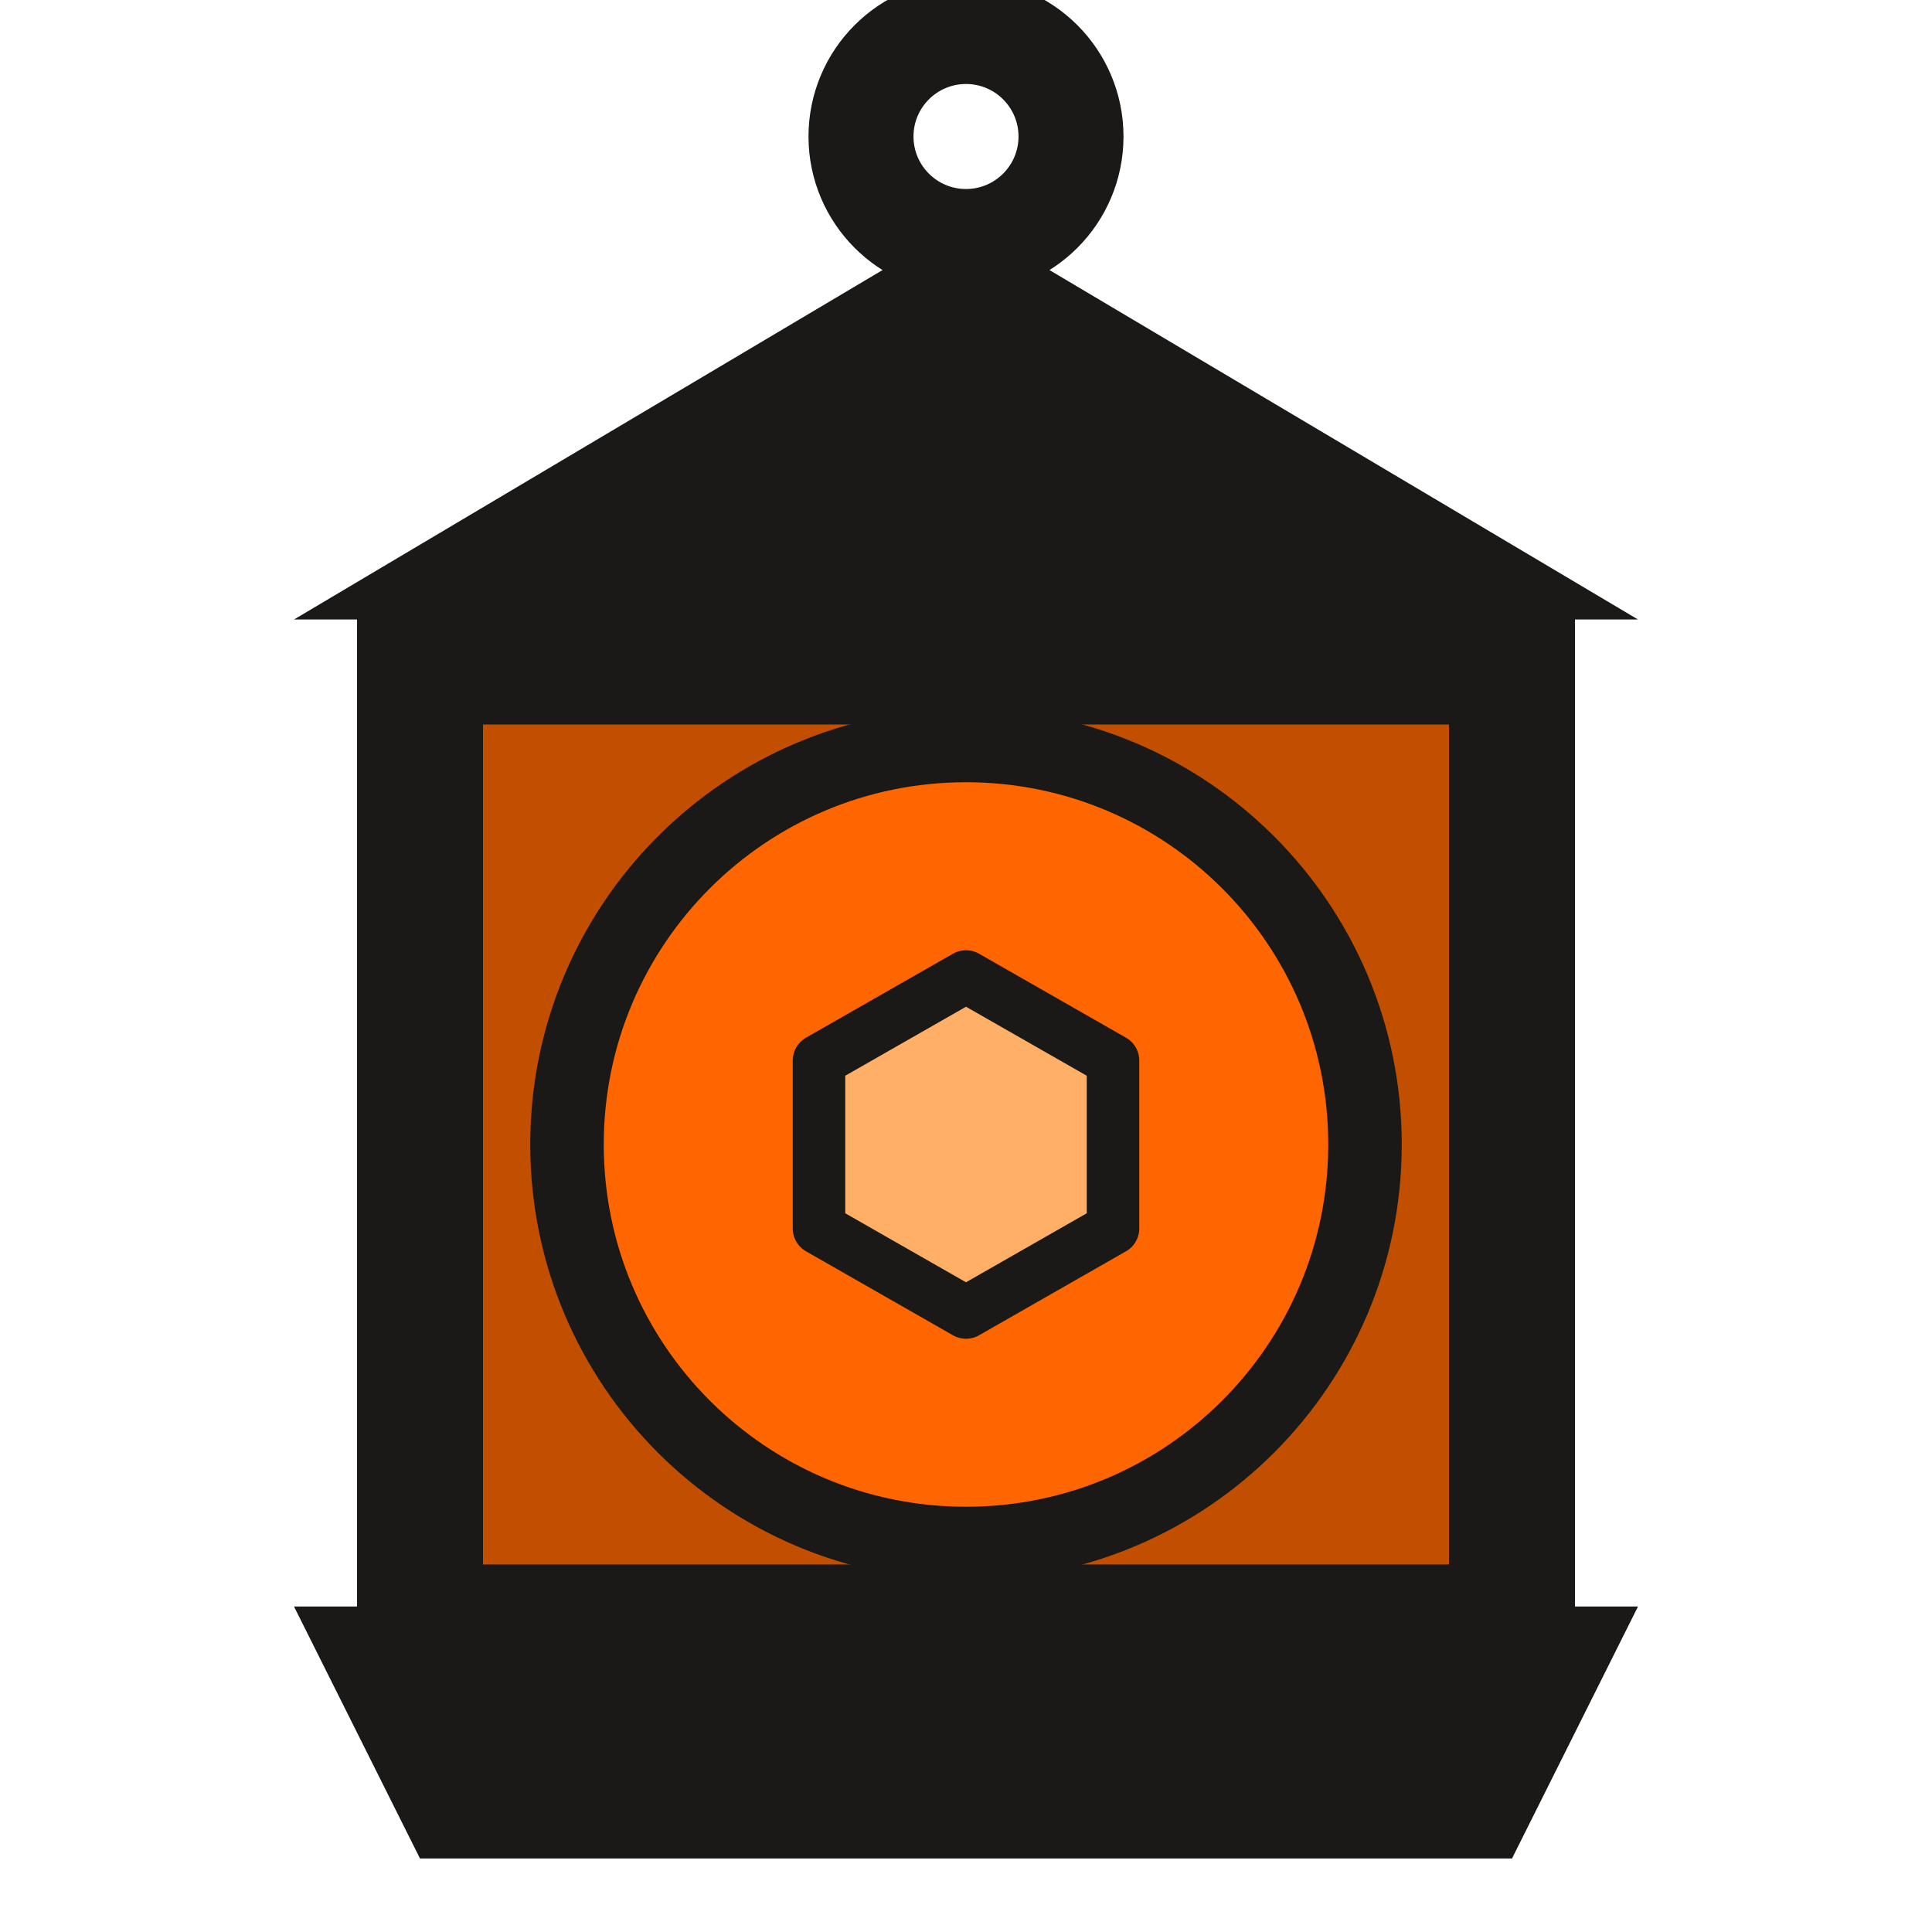
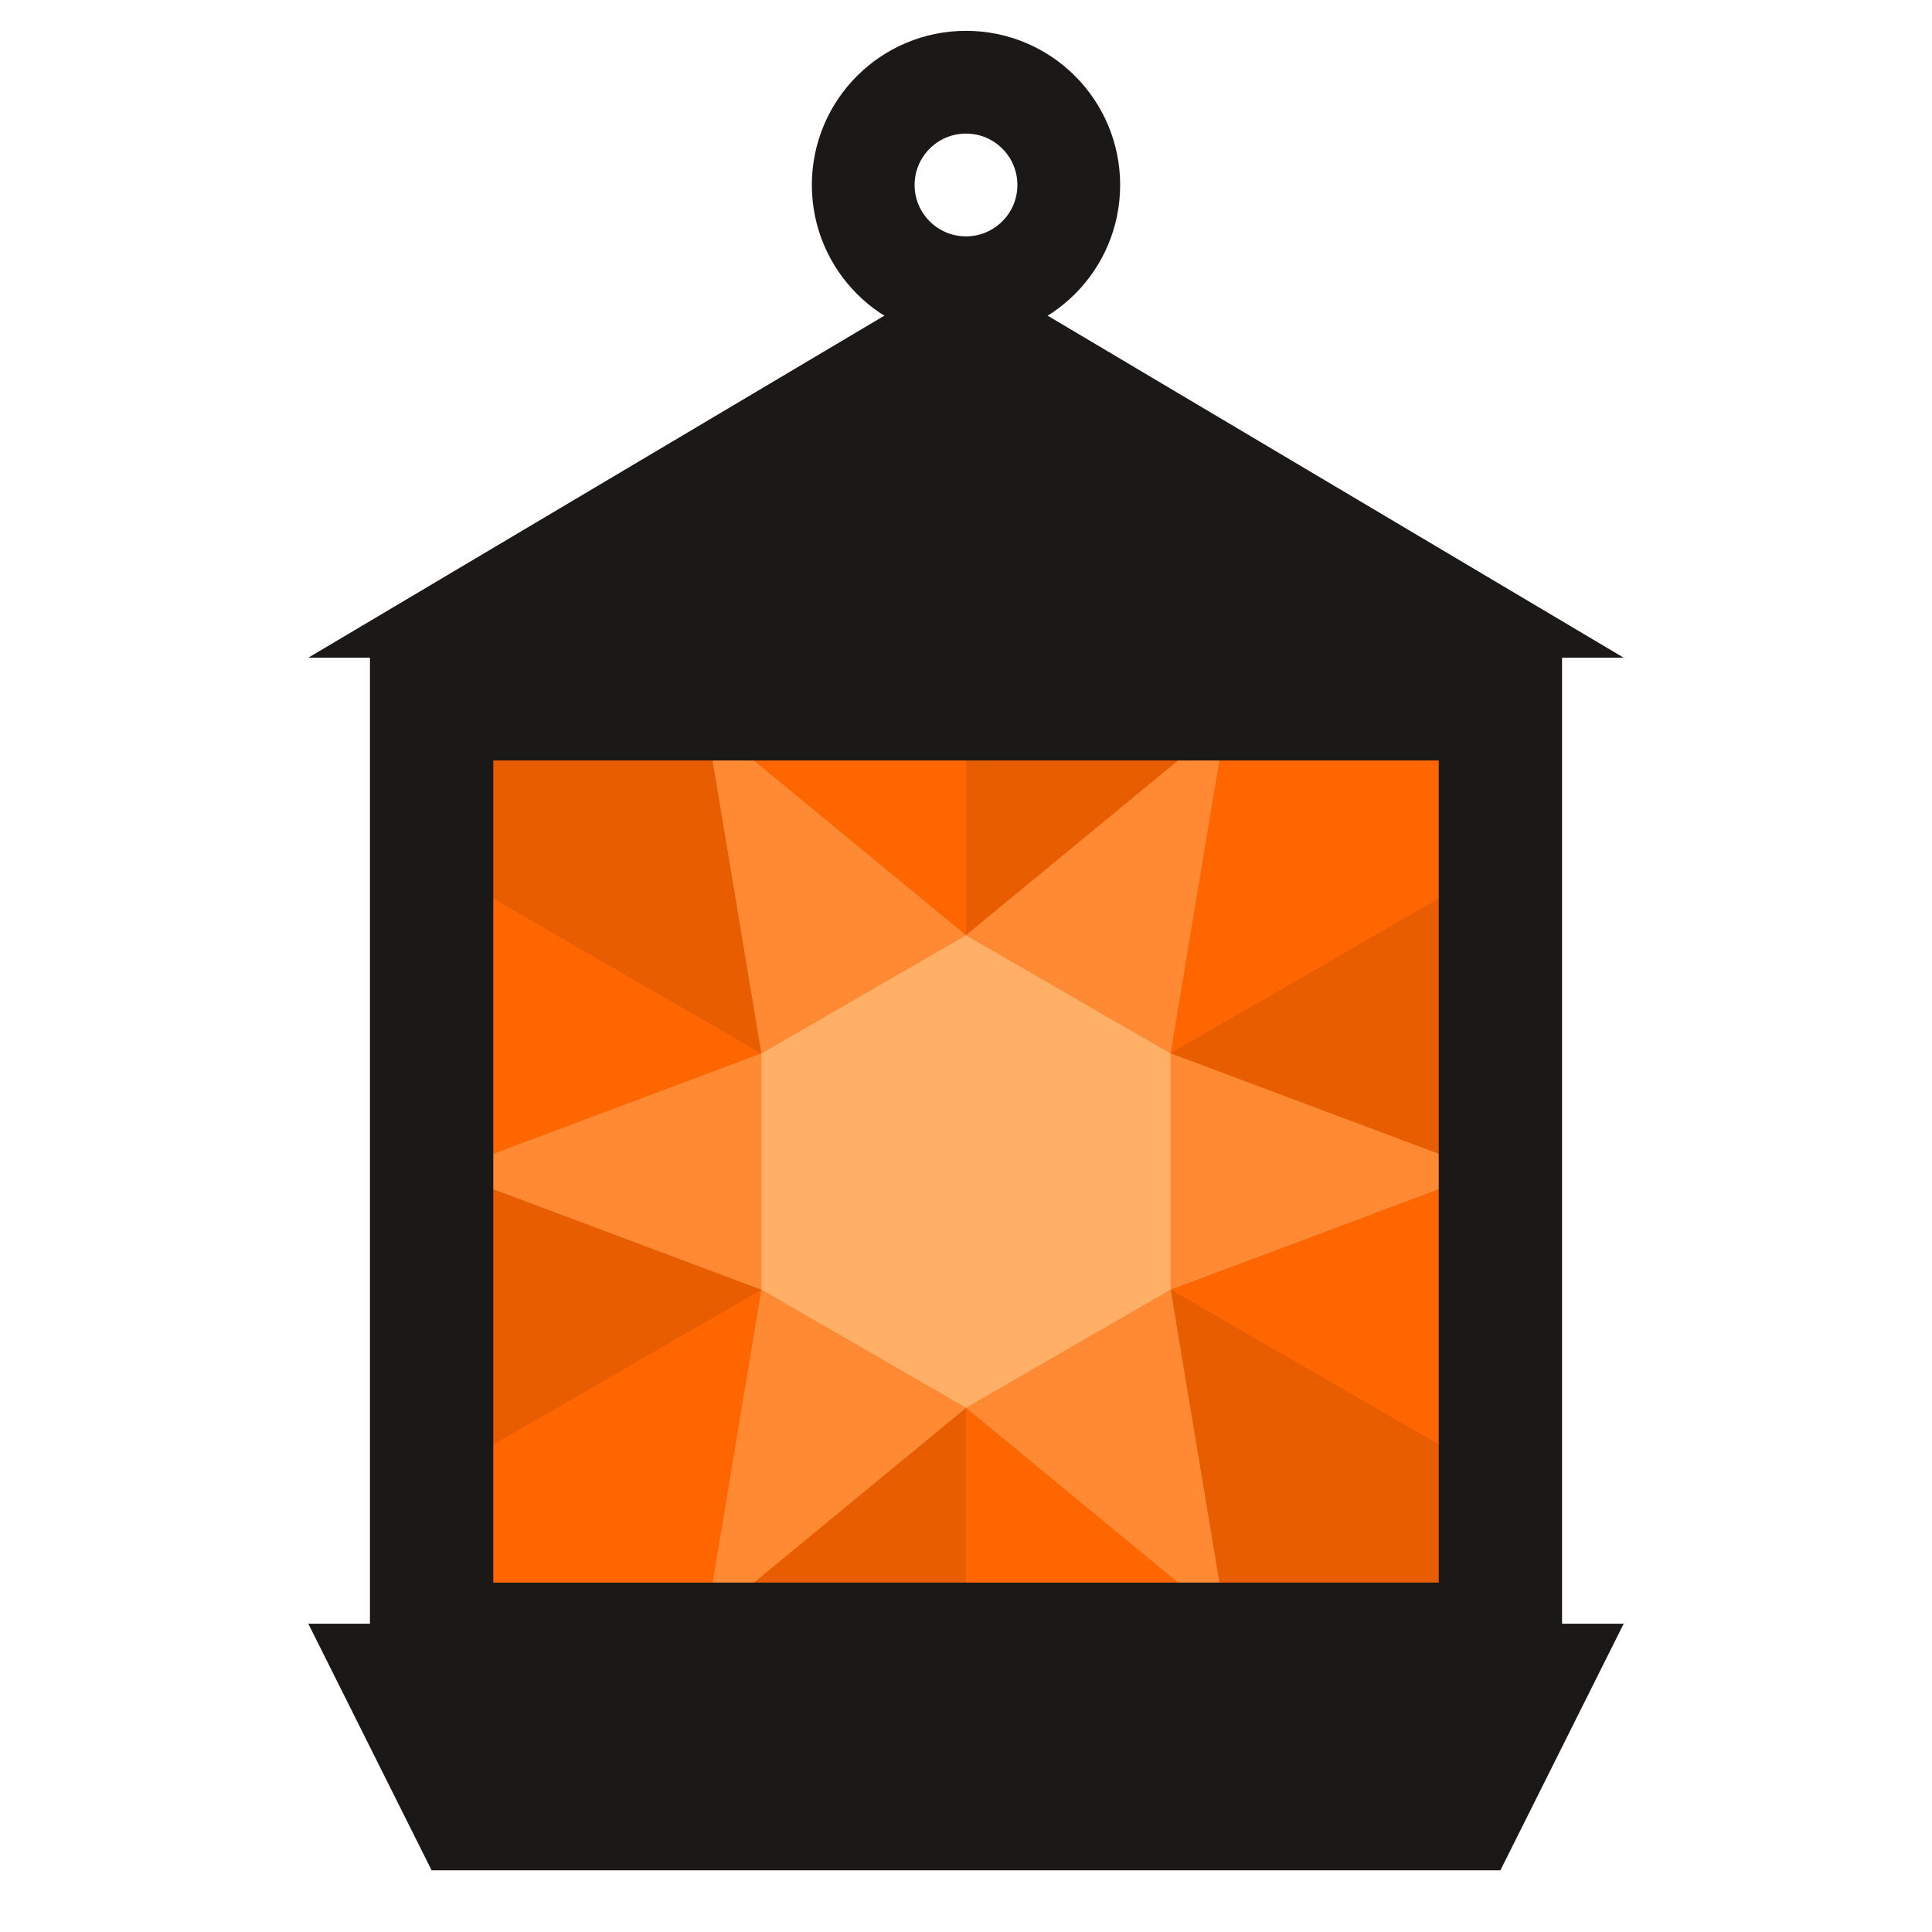
- <svg xmlns="http://www.w3.org/2000/svg" viewBox="4 1.5 92 92" role="img" aria-label="monokulo-lws">
+ <svg xmlns="http://www.w3.org/2000/svg" viewBox="3 -1 94 94" role="img" aria-label="monokulo-lws">
+   <defs>
+     <clipPath id="lws-rose">
+       <circle cx="30" cy="28" r="15.75" />
+     </clipPath>
+     <clipPath id="lws-window">
+       <rect x="24" y="33" width="52" height="46" />
+     </clipPath>
+   </defs>
  <circle cx="50" cy="8" r="5" fill="none" stroke="#1A1917" stroke-width="5" />
  <path d="M50,12L82,31H18Z" fill="#1A1917" />
-   <rect x="24" y="33" width="52" height="46" fill="#C24E00" />
-   <circle cx="50" cy="56" r="19" fill="#FF6600" stroke="#1A1917" stroke-width="3.5" />
-   <path fill="#FFB066" stroke="#1A1917" stroke-width="2.5" stroke-linejoin="round" d="M50,48L57,52L57,60L50,64L43,60L43,52Z" />
+   <rect x="24" y="33" width="52" height="46" fill="#E85D00" />
+   <g clip-path="url(#lws-window)">
+     <g transform="translate(50 56) scale(2.3) translate(-30 -28)">
+       <g clip-path="url(#lws-rose)">
+         <path fill="#FF6600" d="M30,23L24.5,18.47L30,4ZM34.33,25.5L35.5,18.47L50.78,16ZM34.33,30.5L41,28L50.78,40ZM30,33L35.5,37.53L30,52ZM25.67,30.5L24.5,37.53L9.22,40ZM25.67,25.5L19,28L9.22,16Z" />
+         <path fill="#E85D00" d="M30,23L30,4L35.5,18.47ZM34.33,25.5L50.78,16L41,28ZM34.33,30.5L50.78,40L35.5,37.53ZM30,33L30,52L24.5,37.53ZM25.67,30.5L9.22,40L19,28ZM25.67,25.5L9.22,16L24.5,18.47Z" />
+         <path fill="#C24E00" d="M35.5,18.47L30,4L42,7.22ZM41,28L50.78,16L54,28ZM35.5,37.53L50.78,40L42,48.78ZM24.5,37.53L30,52L18,48.78ZM19,28L9.22,40L6,28ZM24.5,18.47L9.22,16L18,7.22Z" />
+         <path fill="#FFB066" d="M35.5,18.47L42,7.22L50.78,16ZM41,28L54,28L50.78,40ZM35.5,37.53L42,48.78L30,52ZM24.5,37.53L18,48.78L9.22,40ZM19,28L6,28L9.22,16ZM24.5,18.47L18,7.22L30,4Z" />
+         <path fill="#FF8A33" d="M30,23L34.33,25.5L35.5,18.47ZM34.33,25.5L34.33,30.5L41,28ZM34.33,30.5L30,33L35.5,37.53ZM30,33L25.67,30.5L24.5,37.53ZM25.67,30.5L25.67,25.5L19,28ZM25.67,25.5L30,23L24.5,18.47Z" />
+         <path fill="#FFB066" d="M30,23L34.33,25.5L34.33,30.5L30,33L25.67,30.5L25.67,25.5Z" />
+       </g>
+     </g>
+   </g>
  <rect x="24" y="33" width="52" height="46" fill="none" stroke="#1A1917" stroke-width="6" />
  <path d="M18,78H82L76,90H24Z" fill="#1A1917" />
</svg>
